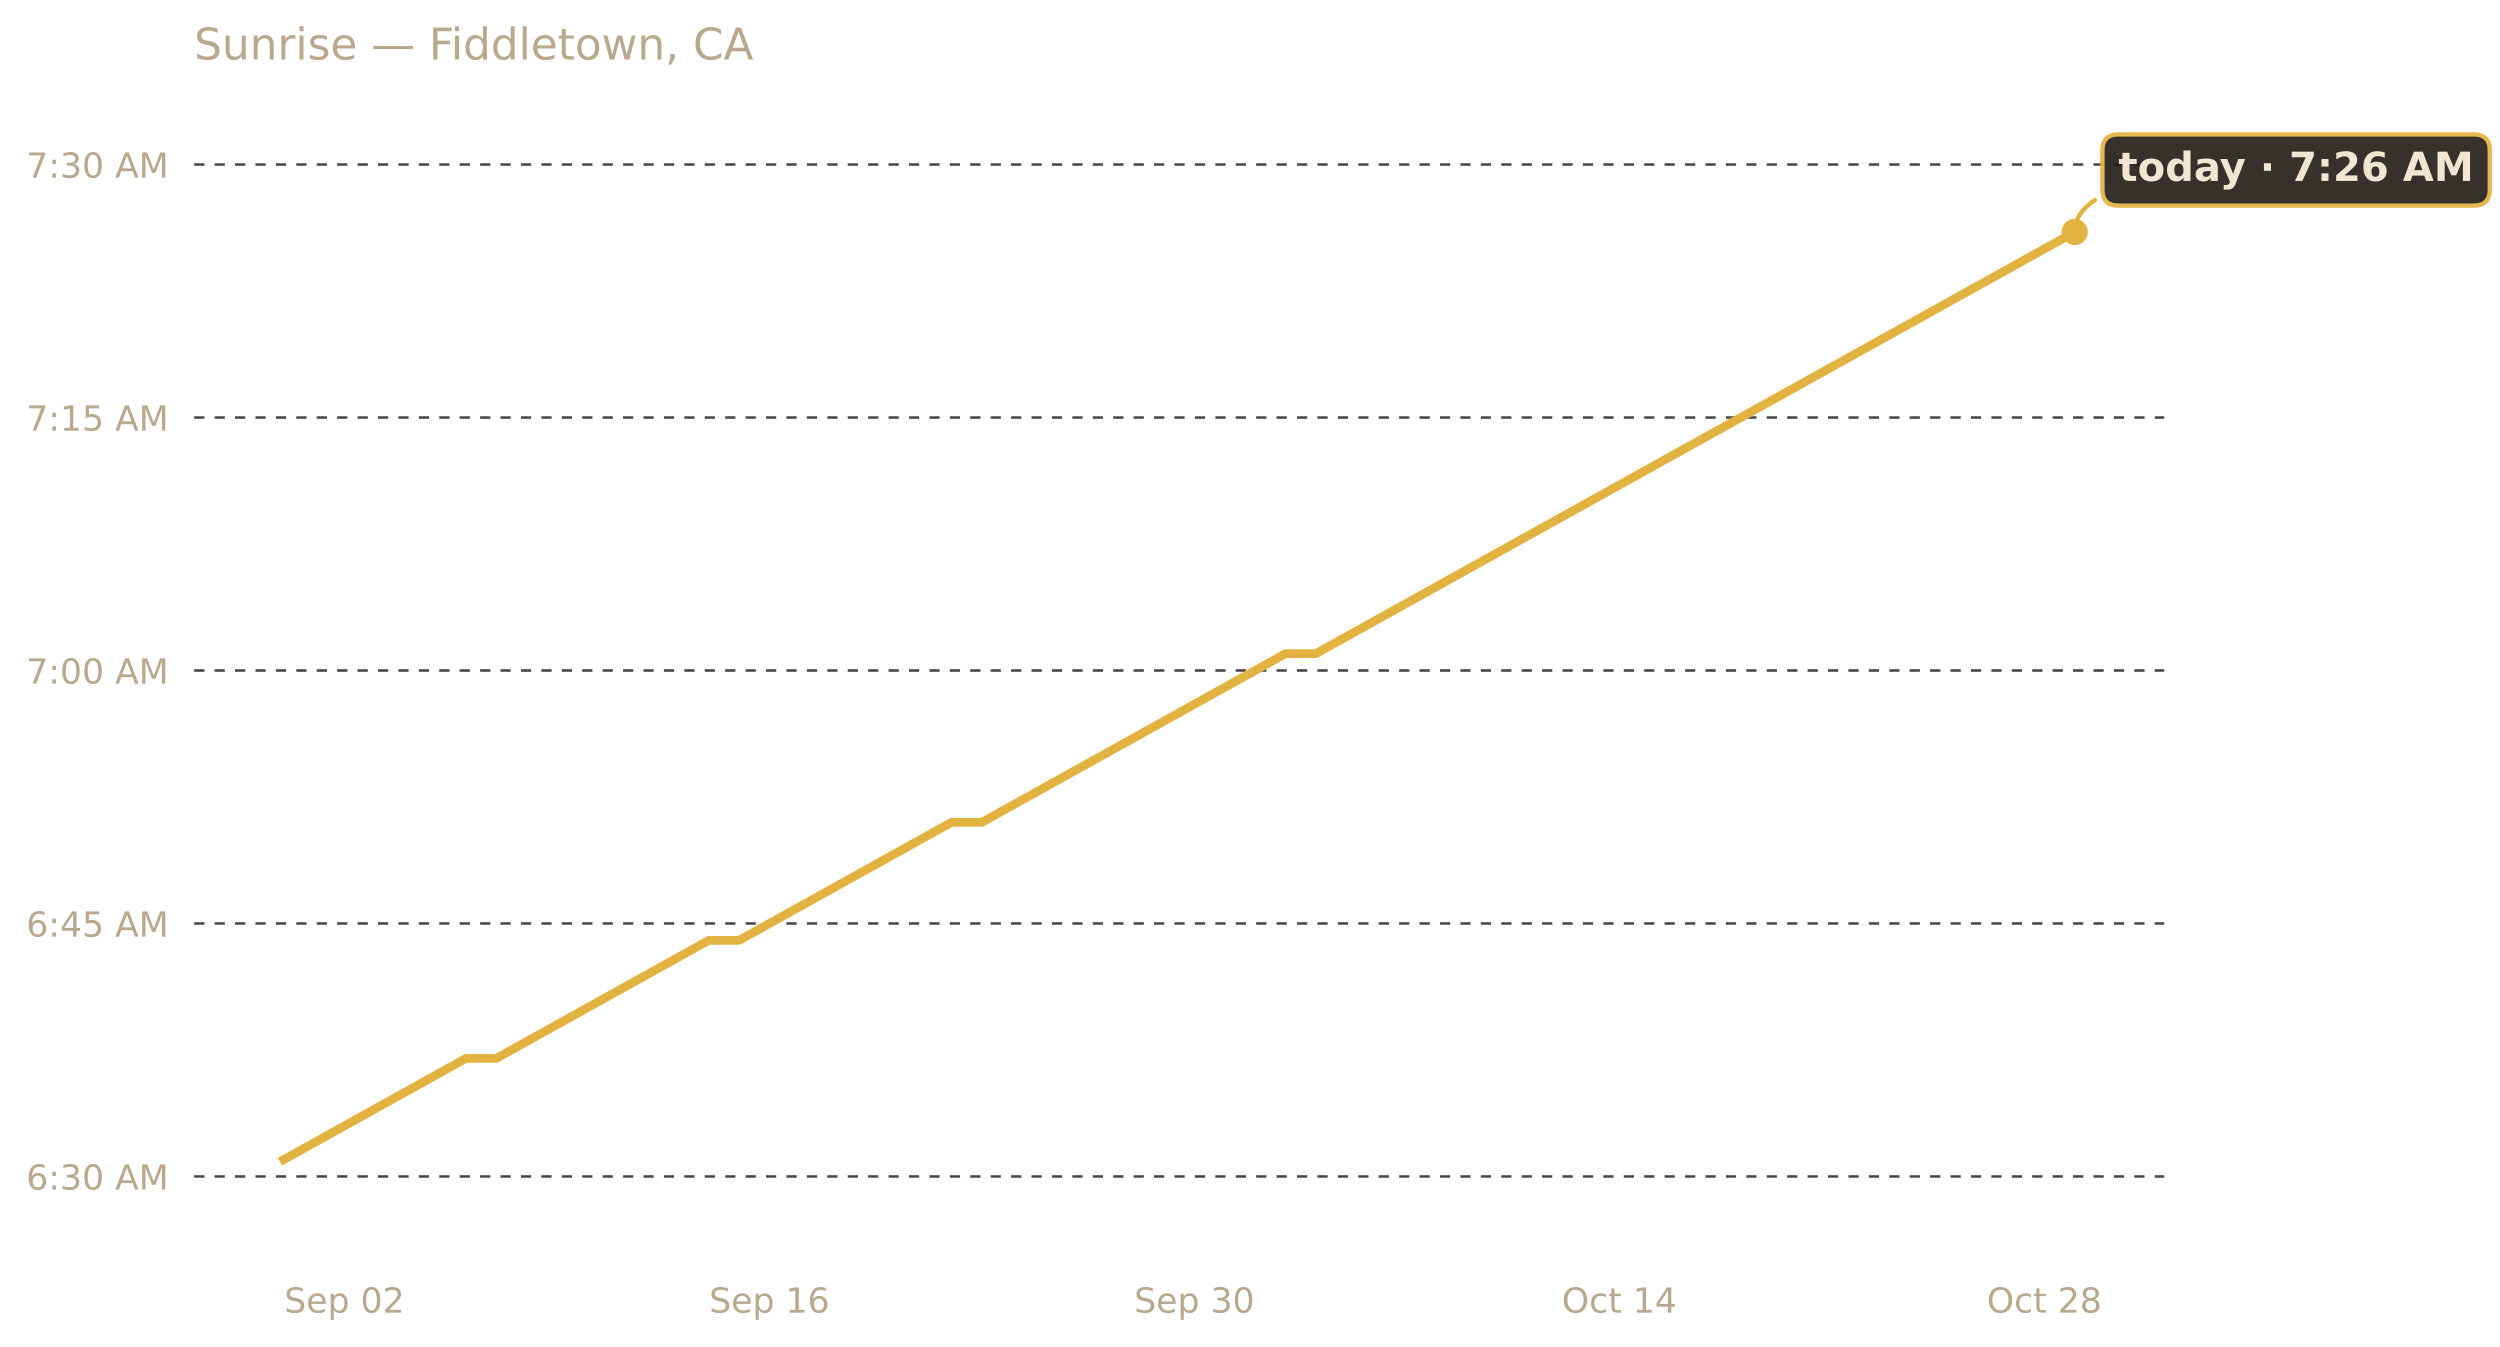
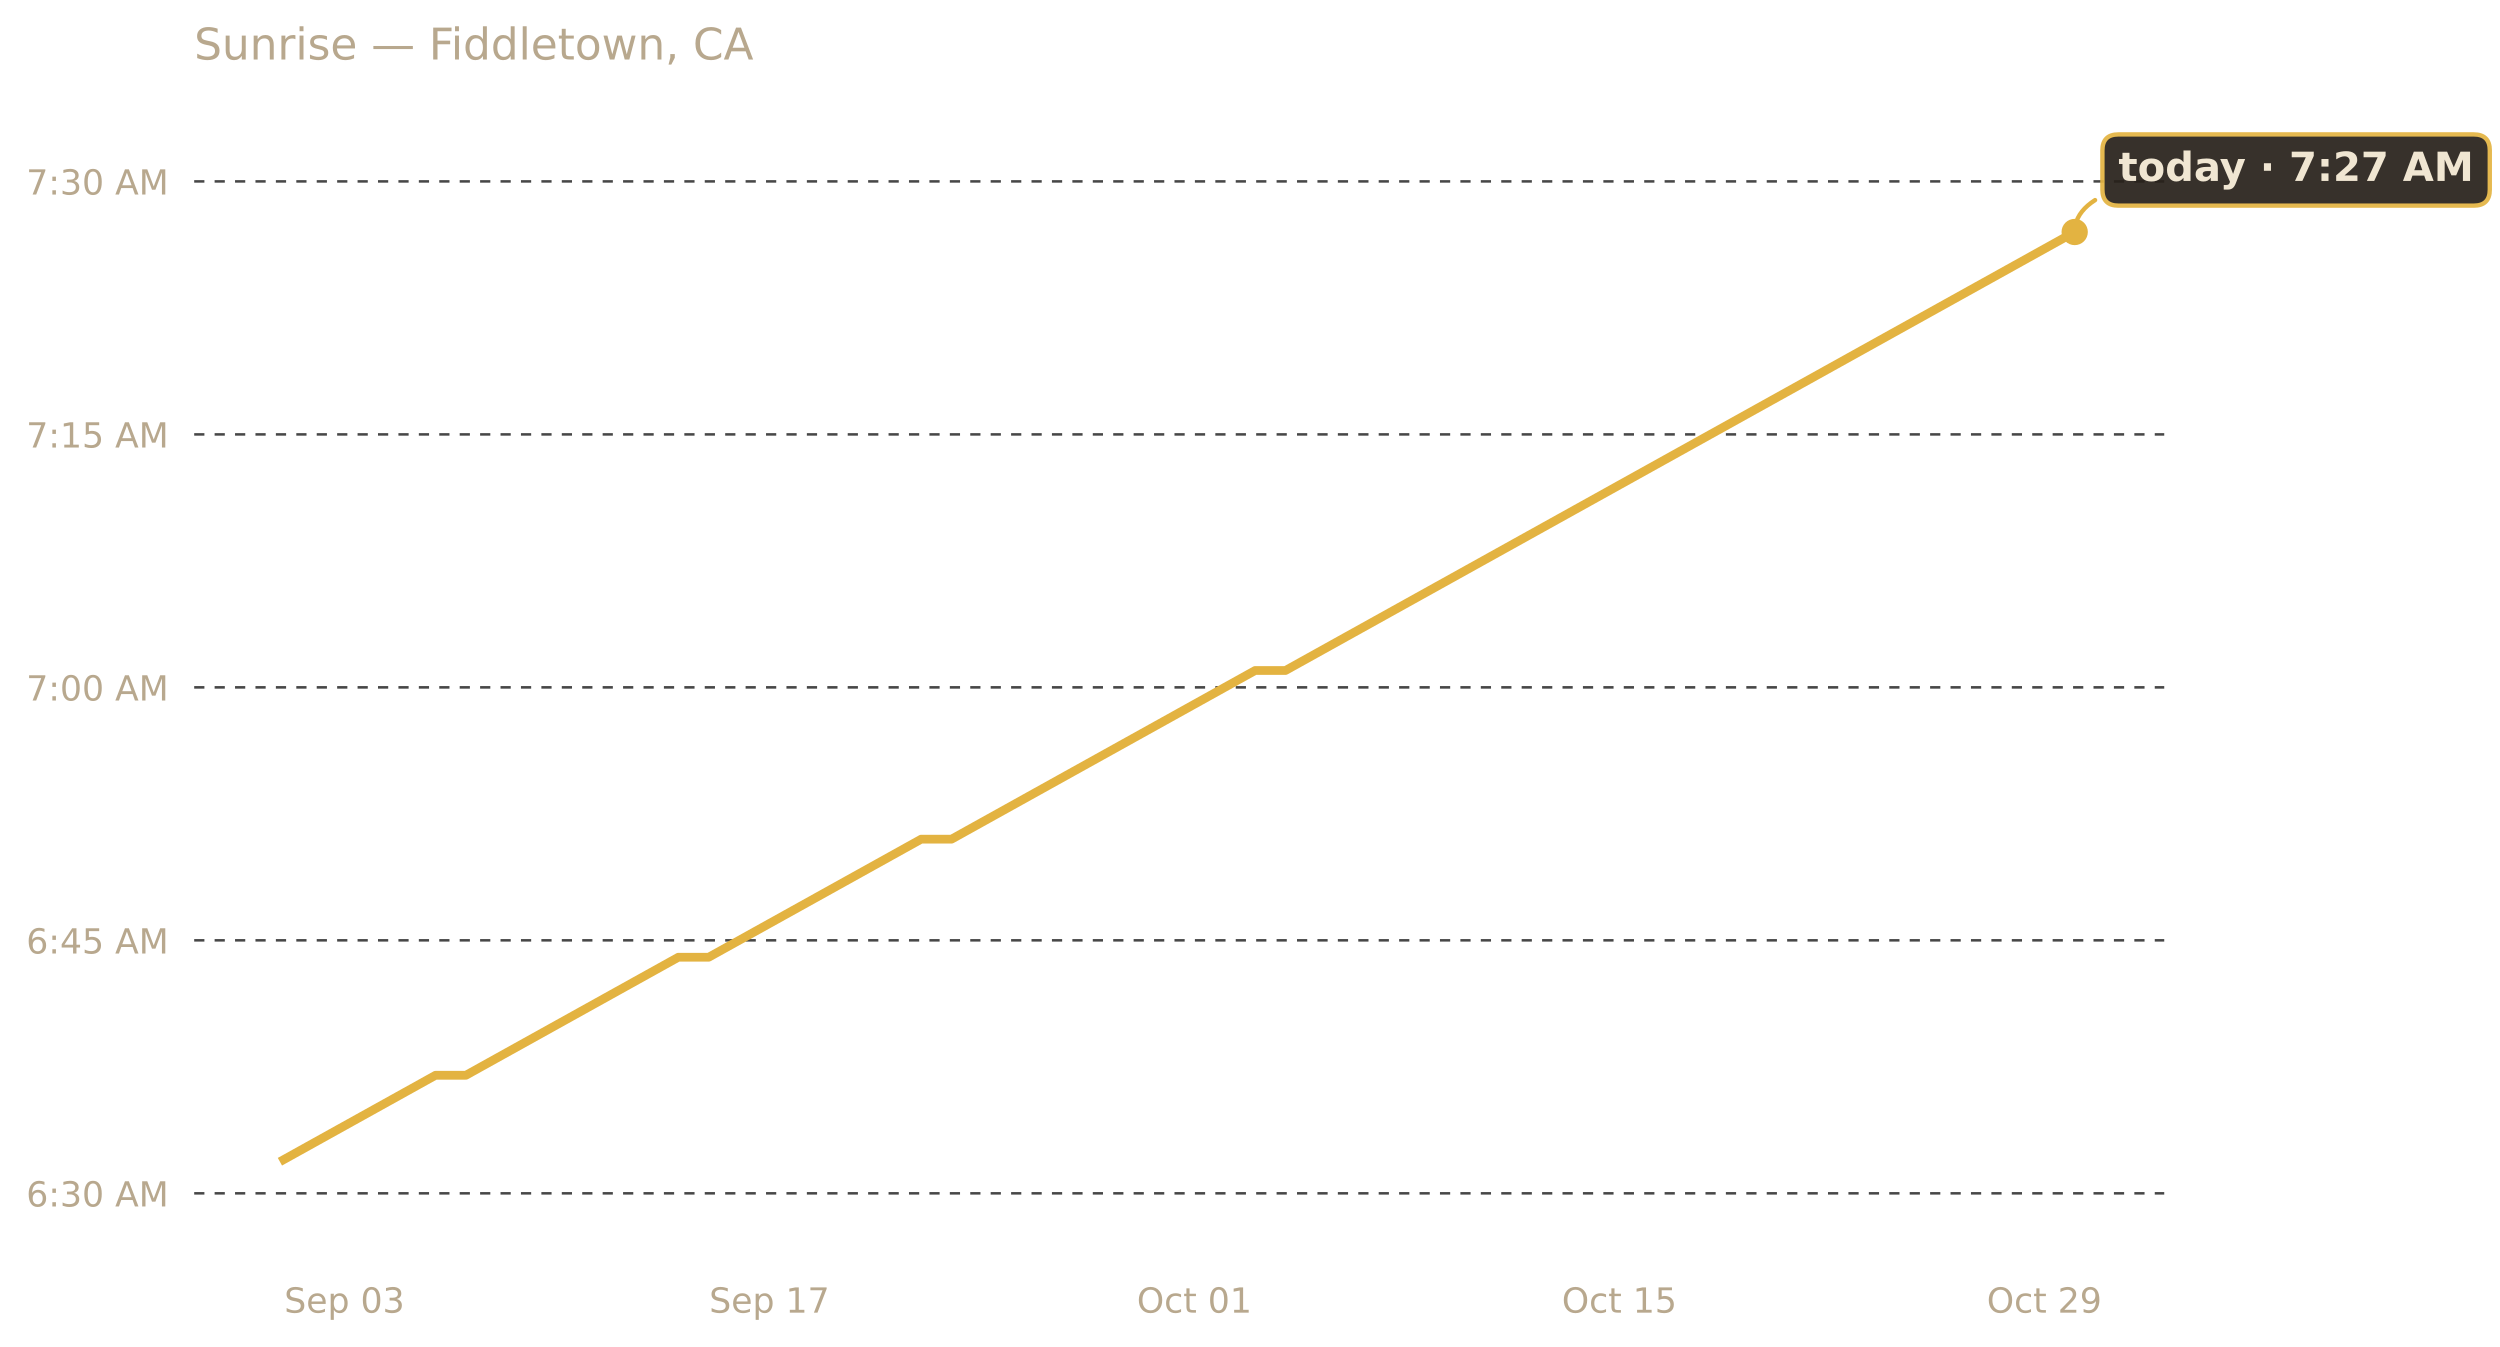
<svg xmlns="http://www.w3.org/2000/svg" xmlns:xlink="http://www.w3.org/1999/xlink" width="685.516pt" height="369.112pt" viewBox="0 0 685.516 369.112" version="1.1">
  <defs>
    <style type="text/css">*{stroke-linejoin: round; stroke-linecap: butt}</style>
  </defs>
  <g id="figure_1">
    <g id="patch_1">
      <path d="M 0 369.112  L 685.516 369.112  L 685.516 0  L 0 0  L 0 369.112  z " style="fill: none; opacity: 0" />
    </g>
    <g id="axes_1">
      <g id="patch_2">
        <path d="M 53.248 345.718  L 593.447 345.718  L 593.447 30.318  L 53.248 30.318  L 53.248 345.718  z " style="fill: none" />
      </g>
      <g id="matplotlib.axis_1">
        <g id="xtick_1">
          <g id="text_1">
            <g style="fill: #b8a88e" transform="translate(77.94186 359.9366) scale(0.095 -0.095)">
              <defs>
                <path id="DejaVuSans-53" d="M 3425 4513  L 3425 3897  Q 3066 4069 2747 4153  Q 2428 4238 2131 4238  Q 1616 4238 1336 4038  Q 1056 3838 1056 3469  Q 1056 3159 1242 3001  Q 1428 2844 1947 2747  L 2328 2669  Q 3034 2534 3370 2195  Q 3706 1856 3706 1288  Q 3706 609 3251 259  Q 2797 -91 1919 -91  Q 1588 -91 1214 -16  Q 841 59 441 206  L 441 856  Q 825 641 1194 531  Q 1563 422 1919 422  Q 2459 422 2753 634  Q 3047 847 3047 1241  Q 3047 1584 2836 1778  Q 2625 1972 2144 2069  L 1759 2144  Q 1053 2284 737 2584  Q 422 2884 422 3419  Q 422 4038 858 4394  Q 1294 4750 2059 4750  Q 2388 4750 2728 4690  Q 3069 4631 3425 4513  z " transform="scale(0.015625)" />
                <path id="DejaVuSans-65" d="M 3597 1894  L 3597 1613  L 953 1613  Q 991 1019 1311 708  Q 1631 397 2203 397  Q 2534 397 2845 478  Q 3156 559 3463 722  L 3463 178  Q 3153 47 2828 -22  Q 2503 -91 2169 -91  Q 1331 -91 842 396  Q 353 884 353 1716  Q 353 2575 817 3079  Q 1281 3584 2069 3584  Q 2775 3584 3186 3129  Q 3597 2675 3597 1894  z M 3022 2063  Q 3016 2534 2758 2815  Q 2500 3097 2075 3097  Q 1594 3097 1305 2825  Q 1016 2553 972 2059  L 3022 2063  z " transform="scale(0.015625)" />
                <path id="DejaVuSans-70" d="M 1159 525  L 1159 -1331  L 581 -1331  L 581 3500  L 1159 3500  L 1159 2969  Q 1341 3281 1617 3432  Q 1894 3584 2278 3584  Q 2916 3584 3314 3078  Q 3713 2572 3713 1747  Q 3713 922 3314 415  Q 2916 -91 2278 -91  Q 1894 -91 1617 61  Q 1341 213 1159 525  z M 3116 1747  Q 3116 2381 2855 2742  Q 2594 3103 2138 3103  Q 1681 3103 1420 2742  Q 1159 2381 1159 1747  Q 1159 1113 1420 752  Q 1681 391 2138 391  Q 2594 391 2855 752  Q 3116 1113 3116 1747  z " transform="scale(0.015625)" />
                <path id="DejaVuSans-20" transform="scale(0.015625)" />
                <path id="DejaVuSans-30" d="M 2034 4250  Q 1547 4250 1301 3770  Q 1056 3291 1056 2328  Q 1056 1369 1301 889  Q 1547 409 2034 409  Q 2525 409 2770 889  Q 3016 1369 3016 2328  Q 3016 3291 2770 3770  Q 2525 4250 2034 4250  z M 2034 4750  Q 2819 4750 3233 4129  Q 3647 3509 3647 2328  Q 3647 1150 3233 529  Q 2819 -91 2034 -91  Q 1250 -91 836 529  Q 422 1150 422 2328  Q 422 3509 836 4129  Q 1250 4750 2034 4750  z " transform="scale(0.015625)" />
-                 <path id="DejaVuSans-32" d="M 1228 531  L 3431 531  L 3431 0  L 469 0  L 469 531  Q 828 903 1448 1529  Q 2069 2156 2228 2338  Q 2531 2678 2651 2914  Q 2772 3150 2772 3378  Q 2772 3750 2511 3984  Q 2250 4219 1831 4219  Q 1534 4219 1204 4116  Q 875 4013 500 3803  L 500 4441  Q 881 4594 1212 4672  Q 1544 4750 1819 4750  Q 2544 4750 2975 4387  Q 3406 4025 3406 3419  Q 3406 3131 3298 2873  Q 3191 2616 2906 2266  Q 2828 2175 2409 1742  Q 1991 1309 1228 531  z " transform="scale(0.015625)" />
+                 <path id="DejaVuSans-33" d="M 2597 2516  Q 3050 2419 3304 2112  Q 3559 1806 3559 1356  Q 3559 666 3084 287  Q 2609 -91 1734 -91  Q 1441 -91 1130 -33  Q 819 25 488 141  L 488 750  Q 750 597 1062 519  Q 1375 441 1716 441  Q 2309 441 2620 675  Q 2931 909 2931 1356  Q 2931 1769 2642 2001  Q 2353 2234 1838 2234  L 1294 2234  L 1294 2753  L 1863 2753  Q 2328 2753 2575 2939  Q 2822 3125 2822 3475  Q 2822 3834 2567 4026  Q 2313 4219 1838 4219  Q 1578 4219 1281 4162  Q 984 4106 628 3988  L 628 4550  Q 988 4650 1302 4700  Q 1616 4750 1894 4750  Q 2613 4750 3031 4423  Q 3450 4097 3450 3541  Q 3450 3153 3228 2886  Q 3006 2619 2597 2516  z " transform="scale(0.015625)" />
              </defs>
              <use xlink:href="#DejaVuSans-53" />
              <use xlink:href="#DejaVuSans-65" x="63.477" />
              <use xlink:href="#DejaVuSans-70" x="125" />
              <use xlink:href="#DejaVuSans-20" x="188.477" />
              <use xlink:href="#DejaVuSans-30" x="220.264" />
-               <use xlink:href="#DejaVuSans-32" x="283.887" />
+               <use xlink:href="#DejaVuSans-33" x="283.887" />
            </g>
          </g>
        </g>
        <g id="xtick_2">
          <g id="text_2">
            <g style="fill: #b8a88e" transform="translate(194.4717 359.9366) scale(0.095 -0.095)">
              <defs>
                <path id="DejaVuSans-31" d="M 794 531  L 1825 531  L 1825 4091  L 703 3866  L 703 4441  L 1819 4666  L 2450 4666  L 2450 531  L 3481 531  L 3481 0  L 794 0  L 794 531  z " transform="scale(0.015625)" />
-                 <path id="DejaVuSans-36" d="M 2113 2584  Q 1688 2584 1439 2293  Q 1191 2003 1191 1497  Q 1191 994 1439 701  Q 1688 409 2113 409  Q 2538 409 2786 701  Q 3034 994 3034 1497  Q 3034 2003 2786 2293  Q 2538 2584 2113 2584  z M 3366 4563  L 3366 3988  Q 3128 4100 2886 4159  Q 2644 4219 2406 4219  Q 1781 4219 1451 3797  Q 1122 3375 1075 2522  Q 1259 2794 1537 2939  Q 1816 3084 2150 3084  Q 2853 3084 3261 2657  Q 3669 2231 3669 1497  Q 3669 778 3244 343  Q 2819 -91 2113 -91  Q 1303 -91 875 529  Q 447 1150 447 2328  Q 447 3434 972 4092  Q 1497 4750 2381 4750  Q 2619 4750 2861 4703  Q 3103 4656 3366 4563  z " transform="scale(0.015625)" />
+                 <path id="DejaVuSans-37" d="M 525 4666  L 3525 4666  L 3525 4397  L 1831 0  L 1172 0  L 2766 4134  L 525 4134  L 525 4666  z " transform="scale(0.015625)" />
              </defs>
              <use xlink:href="#DejaVuSans-53" />
              <use xlink:href="#DejaVuSans-65" x="63.477" />
              <use xlink:href="#DejaVuSans-70" x="125" />
              <use xlink:href="#DejaVuSans-20" x="188.477" />
              <use xlink:href="#DejaVuSans-31" x="220.264" />
-               <use xlink:href="#DejaVuSans-36" x="283.887" />
+               <use xlink:href="#DejaVuSans-37" x="283.887" />
            </g>
          </g>
        </g>
        <g id="xtick_3">
          <g id="text_3">
-             <g style="fill: #b8a88e" transform="translate(311.0016 359.9366) scale(0.095 -0.095)">
-               <defs>
-                 <path id="DejaVuSans-33" d="M 2597 2516  Q 3050 2419 3304 2112  Q 3559 1806 3559 1356  Q 3559 666 3084 287  Q 2609 -91 1734 -91  Q 1441 -91 1130 -33  Q 819 25 488 141  L 488 750  Q 750 597 1062 519  Q 1375 441 1716 441  Q 2309 441 2620 675  Q 2931 909 2931 1356  Q 2931 1769 2642 2001  Q 2353 2234 1838 2234  L 1294 2234  L 1294 2753  L 1863 2753  Q 2328 2753 2575 2939  Q 2822 3125 2822 3475  Q 2822 3834 2567 4026  Q 2313 4219 1838 4219  Q 1578 4219 1281 4162  Q 984 4106 628 3988  L 628 4550  Q 988 4650 1302 4700  Q 1616 4750 1894 4750  Q 2613 4750 3031 4423  Q 3450 4097 3450 3541  Q 3450 3153 3228 2886  Q 3006 2619 2597 2516  z " transform="scale(0.015625)" />
-               </defs>
-               <use xlink:href="#DejaVuSans-53" />
-               <use xlink:href="#DejaVuSans-65" x="63.477" />
-               <use xlink:href="#DejaVuSans-70" x="125" />
-               <use xlink:href="#DejaVuSans-20" x="188.477" />
-               <use xlink:href="#DejaVuSans-33" x="220.264" />
-               <use xlink:href="#DejaVuSans-30" x="283.887" />
+             <g style="fill: #b8a88e" transform="translate(311.7423 359.9366) scale(0.095 -0.095)">
+               <defs>
+                 <path id="DejaVuSans-4f" d="M 2522 4238  Q 1834 4238 1429 3725  Q 1025 3213 1025 2328  Q 1025 1447 1429 934  Q 1834 422 2522 422  Q 3209 422 3611 934  Q 4013 1447 4013 2328  Q 4013 3213 3611 3725  Q 3209 4238 2522 4238  z M 2522 4750  Q 3503 4750 4090 4092  Q 4678 3434 4678 2328  Q 4678 1225 4090 567  Q 3503 -91 2522 -91  Q 1538 -91 948 565  Q 359 1222 359 2328  Q 359 3434 948 4092  Q 1538 4750 2522 4750  z " transform="scale(0.015625)" />
+                 <path id="DejaVuSans-63" d="M 3122 3366  L 3122 2828  Q 2878 2963 2633 3030  Q 2388 3097 2138 3097  Q 1578 3097 1268 2742  Q 959 2388 959 1747  Q 959 1106 1268 751  Q 1578 397 2138 397  Q 2388 397 2633 464  Q 2878 531 3122 666  L 3122 134  Q 2881 22 2623 -34  Q 2366 -91 2075 -91  Q 1284 -91 818 406  Q 353 903 353 1747  Q 353 2603 823 3093  Q 1294 3584 2113 3584  Q 2378 3584 2631 3529  Q 2884 3475 3122 3366  z " transform="scale(0.015625)" />
+                 <path id="DejaVuSans-74" d="M 1172 4494  L 1172 3500  L 2356 3500  L 2356 3053  L 1172 3053  L 1172 1153  Q 1172 725 1289 603  Q 1406 481 1766 481  L 2356 481  L 2356 0  L 1766 0  Q 1100 0 847 248  Q 594 497 594 1153  L 594 3053  L 172 3053  L 172 3500  L 594 3500  L 594 4494  L 1172 4494  z " transform="scale(0.015625)" />
+               </defs>
+               <use xlink:href="#DejaVuSans-4f" />
+               <use xlink:href="#DejaVuSans-63" x="78.711" />
+               <use xlink:href="#DejaVuSans-74" x="133.691" />
+               <use xlink:href="#DejaVuSans-20" x="172.9" />
+               <use xlink:href="#DejaVuSans-30" x="204.688" />
+               <use xlink:href="#DejaVuSans-31" x="268.311" />
            </g>
          </g>
        </g>
        <g id="xtick_4">
          <g id="text_4">
            <g style="fill: #b8a88e" transform="translate(428.2721 359.9366) scale(0.095 -0.095)">
              <defs>
-                 <path id="DejaVuSans-4f" d="M 2522 4238  Q 1834 4238 1429 3725  Q 1025 3213 1025 2328  Q 1025 1447 1429 934  Q 1834 422 2522 422  Q 3209 422 3611 934  Q 4013 1447 4013 2328  Q 4013 3213 3611 3725  Q 3209 4238 2522 4238  z M 2522 4750  Q 3503 4750 4090 4092  Q 4678 3434 4678 2328  Q 4678 1225 4090 567  Q 3503 -91 2522 -91  Q 1538 -91 948 565  Q 359 1222 359 2328  Q 359 3434 948 4092  Q 1538 4750 2522 4750  z " transform="scale(0.015625)" />
-                 <path id="DejaVuSans-63" d="M 3122 3366  L 3122 2828  Q 2878 2963 2633 3030  Q 2388 3097 2138 3097  Q 1578 3097 1268 2742  Q 959 2388 959 1747  Q 959 1106 1268 751  Q 1578 397 2138 397  Q 2388 397 2633 464  Q 2878 531 3122 666  L 3122 134  Q 2881 22 2623 -34  Q 2366 -91 2075 -91  Q 1284 -91 818 406  Q 353 903 353 1747  Q 353 2603 823 3093  Q 1294 3584 2113 3584  Q 2378 3584 2631 3529  Q 2884 3475 3122 3366  z " transform="scale(0.015625)" />
-                 <path id="DejaVuSans-74" d="M 1172 4494  L 1172 3500  L 2356 3500  L 2356 3053  L 1172 3053  L 1172 1153  Q 1172 725 1289 603  Q 1406 481 1766 481  L 2356 481  L 2356 0  L 1766 0  Q 1100 0 847 248  Q 594 497 594 1153  L 594 3053  L 172 3053  L 172 3500  L 594 3500  L 594 4494  L 1172 4494  z " transform="scale(0.015625)" />
-                 <path id="DejaVuSans-34" d="M 2419 4116  L 825 1625  L 2419 1625  L 2419 4116  z M 2253 4666  L 3047 4666  L 3047 1625  L 3713 1625  L 3713 1100  L 3047 1100  L 3047 0  L 2419 0  L 2419 1100  L 313 1100  L 313 1709  L 2253 4666  z " transform="scale(0.015625)" />
+                 <path id="DejaVuSans-35" d="M 691 4666  L 3169 4666  L 3169 4134  L 1269 4134  L 1269 2991  Q 1406 3038 1543 3061  Q 1681 3084 1819 3084  Q 2600 3084 3056 2656  Q 3513 2228 3513 1497  Q 3513 744 3044 326  Q 2575 -91 1722 -91  Q 1428 -91 1123 -41  Q 819 9 494 109  L 494 744  Q 775 591 1075 516  Q 1375 441 1709 441  Q 2250 441 2565 725  Q 2881 1009 2881 1497  Q 2881 1984 2565 2268  Q 2250 2553 1709 2553  Q 1456 2553 1204 2497  Q 953 2441 691 2322  L 691 4666  z " transform="scale(0.015625)" />
              </defs>
              <use xlink:href="#DejaVuSans-4f" />
              <use xlink:href="#DejaVuSans-63" x="78.711" />
              <use xlink:href="#DejaVuSans-74" x="133.691" />
              <use xlink:href="#DejaVuSans-20" x="172.9" />
              <use xlink:href="#DejaVuSans-31" x="204.688" />
-               <use xlink:href="#DejaVuSans-34" x="268.311" />
+               <use xlink:href="#DejaVuSans-35" x="268.311" />
            </g>
          </g>
        </g>
        <g id="xtick_5">
          <g id="text_5">
            <g style="fill: #b8a88e" transform="translate(544.802 359.9366) scale(0.095 -0.095)">
              <defs>
-                 <path id="DejaVuSans-38" d="M 2034 2216  Q 1584 2216 1326 1975  Q 1069 1734 1069 1313  Q 1069 891 1326 650  Q 1584 409 2034 409  Q 2484 409 2743 651  Q 3003 894 3003 1313  Q 3003 1734 2745 1975  Q 2488 2216 2034 2216  z M 1403 2484  Q 997 2584 770 2862  Q 544 3141 544 3541  Q 544 4100 942 4425  Q 1341 4750 2034 4750  Q 2731 4750 3128 4425  Q 3525 4100 3525 3541  Q 3525 3141 3298 2862  Q 3072 2584 2669 2484  Q 3125 2378 3379 2068  Q 3634 1759 3634 1313  Q 3634 634 3220 271  Q 2806 -91 2034 -91  Q 1263 -91 848 271  Q 434 634 434 1313  Q 434 1759 690 2068  Q 947 2378 1403 2484  z M 1172 3481  Q 1172 3119 1398 2916  Q 1625 2713 2034 2713  Q 2441 2713 2670 2916  Q 2900 3119 2900 3481  Q 2900 3844 2670 4047  Q 2441 4250 2034 4250  Q 1625 4250 1398 4047  Q 1172 3844 1172 3481  z " transform="scale(0.015625)" />
+                 <path id="DejaVuSans-32" d="M 1228 531  L 3431 531  L 3431 0  L 469 0  L 469 531  Q 828 903 1448 1529  Q 2069 2156 2228 2338  Q 2531 2678 2651 2914  Q 2772 3150 2772 3378  Q 2772 3750 2511 3984  Q 2250 4219 1831 4219  Q 1534 4219 1204 4116  Q 875 4013 500 3803  L 500 4441  Q 881 4594 1212 4672  Q 1544 4750 1819 4750  Q 2544 4750 2975 4387  Q 3406 4025 3406 3419  Q 3406 3131 3298 2873  Q 3191 2616 2906 2266  Q 2828 2175 2409 1742  Q 1991 1309 1228 531  z " transform="scale(0.015625)" />
+                 <path id="DejaVuSans-39" d="M 703 97  L 703 672  Q 941 559 1184 500  Q 1428 441 1663 441  Q 2288 441 2617 861  Q 2947 1281 2994 2138  Q 2813 1869 2534 1725  Q 2256 1581 1919 1581  Q 1219 1581 811 2004  Q 403 2428 403 3163  Q 403 3881 828 4315  Q 1253 4750 1959 4750  Q 2769 4750 3195 4129  Q 3622 3509 3622 2328  Q 3622 1225 3098 567  Q 2575 -91 1691 -91  Q 1453 -91 1209 -44  Q 966 3 703 97  z M 1959 2075  Q 2384 2075 2632 2365  Q 2881 2656 2881 3163  Q 2881 3666 2632 3958  Q 2384 4250 1959 4250  Q 1534 4250 1286 3958  Q 1038 3666 1038 3163  Q 1038 2656 1286 2365  Q 1534 2075 1959 2075  z " transform="scale(0.015625)" />
              </defs>
              <use xlink:href="#DejaVuSans-4f" />
              <use xlink:href="#DejaVuSans-63" x="78.711" />
              <use xlink:href="#DejaVuSans-74" x="133.691" />
              <use xlink:href="#DejaVuSans-20" x="172.9" />
              <use xlink:href="#DejaVuSans-32" x="204.688" />
-               <use xlink:href="#DejaVuSans-38" x="268.311" />
+               <use xlink:href="#DejaVuSans-39" x="268.311" />
            </g>
          </g>
        </g>
      </g>
      <g id="matplotlib.axis_2">
        <g id="ytick_1">
          <g id="line2d_1">
-             <path d="M 53.248 322.595  L 593.447 322.595  " clip-path="url(#p087487e35a)" style="fill: none; stroke-dasharray: 2.8,2.8; stroke-dashoffset: 0; stroke: #474747; stroke-width: 0.7" />
+             <path d="M 53.248 327.22  L 593.447 327.22  " clip-path="url(#p8022ec5e9a)" style="fill: none; stroke-dasharray: 2.8,2.8; stroke-dashoffset: 0; stroke: #474747; stroke-width: 0.7" />
          </g>
          <g id="text_6">
-             <g style="fill: #b8a88e" transform="translate(7.2 326.2042) scale(0.095 -0.095)">
-               <defs>
+             <g style="fill: #b8a88e" transform="translate(7.2 330.8288) scale(0.095 -0.095)">
+               <defs>
+                 <path id="DejaVuSans-36" d="M 2113 2584  Q 1688 2584 1439 2293  Q 1191 2003 1191 1497  Q 1191 994 1439 701  Q 1688 409 2113 409  Q 2538 409 2786 701  Q 3034 994 3034 1497  Q 3034 2003 2786 2293  Q 2538 2584 2113 2584  z M 3366 4563  L 3366 3988  Q 3128 4100 2886 4159  Q 2644 4219 2406 4219  Q 1781 4219 1451 3797  Q 1122 3375 1075 2522  Q 1259 2794 1537 2939  Q 1816 3084 2150 3084  Q 2853 3084 3261 2657  Q 3669 2231 3669 1497  Q 3669 778 3244 343  Q 2819 -91 2113 -91  Q 1303 -91 875 529  Q 447 1150 447 2328  Q 447 3434 972 4092  Q 1497 4750 2381 4750  Q 2619 4750 2861 4703  Q 3103 4656 3366 4563  z " transform="scale(0.015625)" />
                <path id="DejaVuSans-3a" d="M 750 794  L 1409 794  L 1409 0  L 750 0  L 750 794  z M 750 3309  L 1409 3309  L 1409 2516  L 750 2516  L 750 3309  z " transform="scale(0.015625)" />
                <path id="DejaVuSans-41" d="M 2188 4044  L 1331 1722  L 3047 1722  L 2188 4044  z M 1831 4666  L 2547 4666  L 4325 0  L 3669 0  L 3244 1197  L 1141 1197  L 716 0  L 50 0  L 1831 4666  z " transform="scale(0.015625)" />
                <path id="DejaVuSans-4d" d="M 628 4666  L 1569 4666  L 2759 1491  L 3956 4666  L 4897 4666  L 4897 0  L 4281 0  L 4281 4097  L 3078 897  L 2444 897  L 1241 4097  L 1241 0  L 628 0  L 628 4666  z " transform="scale(0.015625)" />
              </defs>
              <use xlink:href="#DejaVuSans-36" />
              <use xlink:href="#DejaVuSans-3a" x="63.623" />
              <use xlink:href="#DejaVuSans-33" x="97.314" />
              <use xlink:href="#DejaVuSans-30" x="160.938" />
              <use xlink:href="#DejaVuSans-20" x="224.561" />
              <use xlink:href="#DejaVuSans-41" x="256.348" />
              <use xlink:href="#DejaVuSans-4d" x="324.756" />
            </g>
          </g>
        </g>
        <g id="ytick_2">
          <g id="line2d_2">
-             <path d="M 53.248 253.225  L 593.447 253.225  " clip-path="url(#p087487e35a)" style="fill: none; stroke-dasharray: 2.8,2.8; stroke-dashoffset: 0; stroke: #474747; stroke-width: 0.7" />
+             <path d="M 53.248 257.85  L 593.447 257.85  " clip-path="url(#p8022ec5e9a)" style="fill: none; stroke-dasharray: 2.8,2.8; stroke-dashoffset: 0; stroke: #474747; stroke-width: 0.7" />
          </g>
          <g id="text_7">
-             <g style="fill: #b8a88e" transform="translate(7.2 256.8347) scale(0.095 -0.095)">
-               <defs>
-                 <path id="DejaVuSans-35" d="M 691 4666  L 3169 4666  L 3169 4134  L 1269 4134  L 1269 2991  Q 1406 3038 1543 3061  Q 1681 3084 1819 3084  Q 2600 3084 3056 2656  Q 3513 2228 3513 1497  Q 3513 744 3044 326  Q 2575 -91 1722 -91  Q 1428 -91 1123 -41  Q 819 9 494 109  L 494 744  Q 775 591 1075 516  Q 1375 441 1709 441  Q 2250 441 2565 725  Q 2881 1009 2881 1497  Q 2881 1984 2565 2268  Q 2250 2553 1709 2553  Q 1456 2553 1204 2497  Q 953 2441 691 2322  L 691 4666  z " transform="scale(0.015625)" />
+             <g style="fill: #b8a88e" transform="translate(7.2 261.4593) scale(0.095 -0.095)">
+               <defs>
+                 <path id="DejaVuSans-34" d="M 2419 4116  L 825 1625  L 2419 1625  L 2419 4116  z M 2253 4666  L 3047 4666  L 3047 1625  L 3713 1625  L 3713 1100  L 3047 1100  L 3047 0  L 2419 0  L 2419 1100  L 313 1100  L 313 1709  L 2253 4666  z " transform="scale(0.015625)" />
              </defs>
              <use xlink:href="#DejaVuSans-36" />
              <use xlink:href="#DejaVuSans-3a" x="63.623" />
              <use xlink:href="#DejaVuSans-34" x="97.314" />
              <use xlink:href="#DejaVuSans-35" x="160.938" />
              <use xlink:href="#DejaVuSans-20" x="224.561" />
              <use xlink:href="#DejaVuSans-41" x="256.348" />
              <use xlink:href="#DejaVuSans-4d" x="324.756" />
            </g>
          </g>
        </g>
        <g id="ytick_3">
          <g id="line2d_3">
-             <path d="M 53.248 183.856  L 593.447 183.856  " clip-path="url(#p087487e35a)" style="fill: none; stroke-dasharray: 2.8,2.8; stroke-dashoffset: 0; stroke: #474747; stroke-width: 0.7" />
+             <path d="M 53.248 188.481  L 593.447 188.481  " clip-path="url(#p8022ec5e9a)" style="fill: none; stroke-dasharray: 2.8,2.8; stroke-dashoffset: 0; stroke: #474747; stroke-width: 0.7" />
          </g>
          <g id="text_8">
-             <g style="fill: #b8a88e" transform="translate(7.2 187.4652) scale(0.095 -0.095)">
-               <defs>
-                 <path id="DejaVuSans-37" d="M 525 4666  L 3525 4666  L 3525 4397  L 1831 0  L 1172 0  L 2766 4134  L 525 4134  L 525 4666  z " transform="scale(0.015625)" />
-               </defs>
+             <g style="fill: #b8a88e" transform="translate(7.2 192.0898) scale(0.095 -0.095)">
              <use xlink:href="#DejaVuSans-37" />
              <use xlink:href="#DejaVuSans-3a" x="63.623" />
              <use xlink:href="#DejaVuSans-30" x="97.314" />
              <use xlink:href="#DejaVuSans-30" x="160.938" />
              <use xlink:href="#DejaVuSans-20" x="224.561" />
              <use xlink:href="#DejaVuSans-41" x="256.348" />
              <use xlink:href="#DejaVuSans-4d" x="324.756" />
            </g>
          </g>
        </g>
        <g id="ytick_4">
          <g id="line2d_4">
-             <path d="M 53.248 114.486  L 593.447 114.486  " clip-path="url(#p087487e35a)" style="fill: none; stroke-dasharray: 2.8,2.8; stroke-dashoffset: 0; stroke: #474747; stroke-width: 0.7" />
+             <path d="M 53.248 119.111  L 593.447 119.111  " clip-path="url(#p8022ec5e9a)" style="fill: none; stroke-dasharray: 2.8,2.8; stroke-dashoffset: 0; stroke: #474747; stroke-width: 0.7" />
          </g>
          <g id="text_9">
-             <g style="fill: #b8a88e" transform="translate(7.2 118.0957) scale(0.095 -0.095)">
+             <g style="fill: #b8a88e" transform="translate(7.2 122.7203) scale(0.095 -0.095)">
              <use xlink:href="#DejaVuSans-37" />
              <use xlink:href="#DejaVuSans-3a" x="63.623" />
              <use xlink:href="#DejaVuSans-31" x="97.314" />
              <use xlink:href="#DejaVuSans-35" x="160.938" />
              <use xlink:href="#DejaVuSans-20" x="224.561" />
              <use xlink:href="#DejaVuSans-41" x="256.348" />
              <use xlink:href="#DejaVuSans-4d" x="324.756" />
            </g>
          </g>
        </g>
        <g id="ytick_5">
          <g id="line2d_5">
-             <path d="M 53.248 45.117  L 593.447 45.117  " clip-path="url(#p087487e35a)" style="fill: none; stroke-dasharray: 2.8,2.8; stroke-dashoffset: 0; stroke: #474747; stroke-width: 0.7" />
+             <path d="M 53.248 49.742  L 593.447 49.742  " clip-path="url(#p8022ec5e9a)" style="fill: none; stroke-dasharray: 2.8,2.8; stroke-dashoffset: 0; stroke: #474747; stroke-width: 0.7" />
          </g>
          <g id="text_10">
-             <g style="fill: #b8a88e" transform="translate(7.2 48.72621) scale(0.095 -0.095)">
+             <g style="fill: #b8a88e" transform="translate(7.2 53.35084) scale(0.095 -0.095)">
              <use xlink:href="#DejaVuSans-37" />
              <use xlink:href="#DejaVuSans-3a" x="63.623" />
              <use xlink:href="#DejaVuSans-33" x="97.314" />
              <use xlink:href="#DejaVuSans-30" x="160.938" />
              <use xlink:href="#DejaVuSans-20" x="224.561" />
              <use xlink:href="#DejaVuSans-41" x="256.348" />
              <use xlink:href="#DejaVuSans-4d" x="324.756" />
            </g>
          </g>
        </g>
      </g>
      <g id="line2d_6">
-         <path d="M 77.802 317.97  L 86.126 313.346  L 94.45 308.721  L 102.773 304.096  L 111.097 299.472  L 119.42 294.847  L 127.744 290.223  L 136.067 290.223  L 144.391 285.598  L 152.715 280.973  L 161.038 276.349  L 169.362 271.724  L 177.685 267.099  L 186.009 262.475  L 194.332 257.85  L 202.656 257.85  L 210.979 253.225  L 219.303 248.601  L 227.627 243.976  L 235.95 239.352  L 244.274 234.727  L 252.597 230.102  L 260.921 225.478  L 269.244 225.478  L 277.568 220.853  L 285.891 216.228  L 294.215 211.604  L 302.539 206.979  L 310.862 202.354  L 319.186 197.73  L 327.509 193.105  L 335.833 188.481  L 344.156 183.856  L 352.48 179.231  L 360.804 179.231  L 369.127 174.607  L 377.451 169.982  L 385.774 165.357  L 394.098 160.733  L 402.421 156.108  L 410.745 151.484  L 419.068 146.859  L 427.392 142.234  L 435.716 137.61  L 444.039 132.985  L 452.363 128.36  L 460.686 123.736  L 469.01 119.111  L 477.333 114.486  L 485.657 109.862  L 493.981 105.237  L 502.304 100.613  L 510.628 95.988  L 518.951 91.363  L 527.275 86.739  L 535.598 82.114  L 543.922 77.489  L 552.245 72.865  L 560.569 68.24  L 568.893 63.615  " clip-path="url(#p087487e35a)" style="fill: none; stroke: #e3b341; stroke-width: 2.4; stroke-linecap: square" />
+         <path d="M 77.802 317.97  L 86.126 313.346  L 94.45 308.721  L 102.773 304.096  L 111.097 299.472  L 119.42 294.847  L 127.744 294.847  L 136.067 290.223  L 144.391 285.598  L 152.715 280.973  L 161.038 276.349  L 169.362 271.724  L 177.685 267.099  L 186.009 262.475  L 194.332 262.475  L 202.656 257.85  L 210.979 253.225  L 219.303 248.601  L 227.627 243.976  L 235.95 239.352  L 244.274 234.727  L 252.597 230.102  L 260.921 230.102  L 269.244 225.478  L 277.568 220.853  L 285.891 216.228  L 294.215 211.604  L 302.539 206.979  L 310.862 202.354  L 319.186 197.73  L 327.509 193.105  L 335.833 188.481  L 344.156 183.856  L 352.48 183.856  L 360.804 179.231  L 369.127 174.607  L 377.451 169.982  L 385.774 165.357  L 394.098 160.733  L 402.421 156.108  L 410.745 151.484  L 419.068 146.859  L 427.392 142.234  L 435.716 137.61  L 444.039 132.985  L 452.363 128.36  L 460.686 123.736  L 469.01 119.111  L 477.333 114.486  L 485.657 109.862  L 493.981 105.237  L 502.304 100.613  L 510.628 95.988  L 518.951 91.363  L 527.275 86.739  L 535.598 82.114  L 543.922 77.489  L 552.245 72.865  L 560.569 68.24  L 568.893 63.615  " clip-path="url(#p8022ec5e9a)" style="fill: none; stroke: #e3b341; stroke-width: 2.4; stroke-linecap: square" />
      </g>
      <g id="patch_3">
        <path d="M 574.481 54.869  Q 570.003 57.746 569.113 61.628  " style="fill: none; stroke: #e3b341; stroke-width: 1.2; stroke-linecap: round" />
      </g>
      <g id="text_11">
        <g id="patch_4">
          <path d="M 580.893 56.389  L 678.316 56.389  Q 682.716 56.389 682.716 51.989  L 682.716 41.257  Q 682.716 36.857 678.316 36.857  L 580.893 36.857  Q 576.493 36.857 576.493 41.257  L 576.493 51.989  Q 576.493 56.389 580.893 56.389  z " style="fill: #262019; opacity: 0.92; stroke: #e3b341; stroke-width: 1.2; stroke-linejoin: miter" />
        </g>
        <g style="fill: #f0e6d2" transform="translate(580.8926 49.61549) scale(0.11 -0.11)">
          <defs>
            <path id="DejaVuSans-Bold-74" d="M 1759 4494  L 1759 3500  L 2913 3500  L 2913 2700  L 1759 2700  L 1759 1216  Q 1759 972 1856 886  Q 1953 800 2241 800  L 2816 800  L 2816 0  L 1856 0  Q 1194 0 917 276  Q 641 553 641 1216  L 641 2700  L 84 2700  L 84 3500  L 641 3500  L 641 4494  L 1759 4494  z " transform="scale(0.015625)" />
            <path id="DejaVuSans-Bold-6f" d="M 2203 2784  Q 1831 2784 1636 2517  Q 1441 2250 1441 1747  Q 1441 1244 1636 976  Q 1831 709 2203 709  Q 2569 709 2762 976  Q 2956 1244 2956 1747  Q 2956 2250 2762 2517  Q 2569 2784 2203 2784  z M 2203 3584  Q 3106 3584 3614 3096  Q 4122 2609 4122 1747  Q 4122 884 3614 396  Q 3106 -91 2203 -91  Q 1297 -91 786 396  Q 275 884 275 1747  Q 275 2609 786 3096  Q 1297 3584 2203 3584  z " transform="scale(0.015625)" />
            <path id="DejaVuSans-Bold-64" d="M 2919 2988  L 2919 4863  L 4044 4863  L 4044 0  L 2919 0  L 2919 506  Q 2688 197 2409 53  Q 2131 -91 1766 -91  Q 1119 -91 703 423  Q 288 938 288 1747  Q 288 2556 703 3070  Q 1119 3584 1766 3584  Q 2128 3584 2408 3439  Q 2688 3294 2919 2988  z M 2181 722  Q 2541 722 2730 984  Q 2919 1247 2919 1747  Q 2919 2247 2730 2509  Q 2541 2772 2181 2772  Q 1825 2772 1636 2509  Q 1447 2247 1447 1747  Q 1447 1247 1636 984  Q 1825 722 2181 722  z " transform="scale(0.015625)" />
            <path id="DejaVuSans-Bold-61" d="M 2106 1575  Q 1756 1575 1579 1456  Q 1403 1338 1403 1106  Q 1403 894 1545 773  Q 1688 653 1941 653  Q 2256 653 2472 879  Q 2688 1106 2688 1447  L 2688 1575  L 2106 1575  z M 3816 1997  L 3816 0  L 2688 0  L 2688 519  Q 2463 200 2181 54  Q 1900 -91 1497 -91  Q 953 -91 614 226  Q 275 544 275 1050  Q 275 1666 698 1953  Q 1122 2241 2028 2241  L 2688 2241  L 2688 2328  Q 2688 2594 2478 2717  Q 2269 2841 1825 2841  Q 1466 2841 1156 2769  Q 847 2697 581 2553  L 581 3406  Q 941 3494 1303 3539  Q 1666 3584 2028 3584  Q 2975 3584 3395 3211  Q 3816 2838 3816 1997  z " transform="scale(0.015625)" />
            <path id="DejaVuSans-Bold-79" d="M 78 3500  L 1197 3500  L 2138 1125  L 2938 3500  L 4056 3500  L 2584 -331  Q 2363 -916 2067 -1148  Q 1772 -1381 1288 -1381  L 641 -1381  L 641 -647  L 991 -647  Q 1275 -647 1404 -556  Q 1534 -466 1606 -231  L 1638 -134  L 78 3500  z " transform="scale(0.015625)" />
            <path id="DejaVuSans-Bold-20" transform="scale(0.015625)" />
            <path id="DejaVuSans-Bold-b7" d="M 653 2828  L 1778 2828  L 1778 1619  L 653 1619  L 653 2828  z " transform="scale(0.015625)" />
            <path id="DejaVuSans-Bold-37" d="M 428 4666  L 3944 4666  L 3944 3988  L 2125 0  L 953 0  L 2675 3781  L 428 3781  L 428 4666  z " transform="scale(0.015625)" />
            <path id="DejaVuSans-Bold-3a" d="M 716 3500  L 1844 3500  L 1844 2291  L 716 2291  L 716 3500  z M 716 1209  L 1844 1209  L 1844 0  L 716 0  L 716 1209  z " transform="scale(0.015625)" />
            <path id="DejaVuSans-Bold-32" d="M 1844 884  L 3897 884  L 3897 0  L 506 0  L 506 884  L 2209 2388  Q 2438 2594 2547 2791  Q 2656 2988 2656 3200  Q 2656 3528 2436 3728  Q 2216 3928 1850 3928  Q 1569 3928 1234 3808  Q 900 3688 519 3450  L 519 4475  Q 925 4609 1322 4679  Q 1719 4750 2100 4750  Q 2938 4750 3402 4381  Q 3866 4013 3866 3353  Q 3866 2972 3669 2642  Q 3472 2313 2841 1759  L 1844 884  z " transform="scale(0.015625)" />
-             <path id="DejaVuSans-Bold-36" d="M 2316 2303  Q 2000 2303 1842 2098  Q 1684 1894 1684 1484  Q 1684 1075 1842 870  Q 2000 666 2316 666  Q 2634 666 2792 870  Q 2950 1075 2950 1484  Q 2950 1894 2792 2098  Q 2634 2303 2316 2303  z M 3803 4544  L 3803 3681  Q 3506 3822 3243 3889  Q 2981 3956 2731 3956  Q 2194 3956 1894 3657  Q 1594 3359 1544 2772  Q 1750 2925 1990 3001  Q 2231 3078 2516 3078  Q 3231 3078 3670 2659  Q 4109 2241 4109 1563  Q 4109 813 3618 361  Q 3128 -91 2303 -91  Q 1394 -91 895 523  Q 397 1138 397 2266  Q 397 3422 980 4083  Q 1563 4744 2578 4744  Q 2900 4744 3203 4694  Q 3506 4644 3803 4544  z " transform="scale(0.015625)" />
            <path id="DejaVuSans-Bold-41" d="M 3419 850  L 1538 850  L 1241 0  L 31 0  L 1759 4666  L 3194 4666  L 4922 0  L 3713 0  L 3419 850  z M 1838 1716  L 3116 1716  L 2478 3572  L 1838 1716  z " transform="scale(0.015625)" />
            <path id="DejaVuSans-Bold-4d" d="M 588 4666  L 2119 4666  L 3181 2169  L 4250 4666  L 5778 4666  L 5778 0  L 4641 0  L 4641 3413  L 3566 897  L 2803 897  L 1728 3413  L 1728 0  L 588 0  L 588 4666  z " transform="scale(0.015625)" />
          </defs>
          <use xlink:href="#DejaVuSans-Bold-74" />
          <use xlink:href="#DejaVuSans-Bold-6f" x="47.803" />
          <use xlink:href="#DejaVuSans-Bold-64" x="116.504" />
          <use xlink:href="#DejaVuSans-Bold-61" x="188.086" />
          <use xlink:href="#DejaVuSans-Bold-79" x="252.441" />
          <use xlink:href="#DejaVuSans-Bold-20" x="317.627" />
          <use xlink:href="#DejaVuSans-Bold-b7" x="352.441" />
          <use xlink:href="#DejaVuSans-Bold-20" x="390.43" />
          <use xlink:href="#DejaVuSans-Bold-37" x="425.244" />
          <use xlink:href="#DejaVuSans-Bold-3a" x="494.824" />
          <use xlink:href="#DejaVuSans-Bold-32" x="534.814" />
-           <use xlink:href="#DejaVuSans-Bold-36" x="604.395" />
+           <use xlink:href="#DejaVuSans-Bold-37" x="604.395" />
          <use xlink:href="#DejaVuSans-Bold-20" x="673.975" />
          <use xlink:href="#DejaVuSans-Bold-41" x="708.789" />
          <use xlink:href="#DejaVuSans-Bold-4d" x="786.182" />
        </g>
      </g>
      <g id="text_12">
        <g style="fill: #b8a88e" transform="translate(53.24797 16.31812) scale(0.12 -0.12)">
          <defs>
            <path id="DejaVuSans-75" d="M 544 1381  L 544 3500  L 1119 3500  L 1119 1403  Q 1119 906 1312 657  Q 1506 409 1894 409  Q 2359 409 2629 706  Q 2900 1003 2900 1516  L 2900 3500  L 3475 3500  L 3475 0  L 2900 0  L 2900 538  Q 2691 219 2414 64  Q 2138 -91 1772 -91  Q 1169 -91 856 284  Q 544 659 544 1381  z M 1991 3584  L 1991 3584  z " transform="scale(0.015625)" />
            <path id="DejaVuSans-6e" d="M 3513 2113  L 3513 0  L 2938 0  L 2938 2094  Q 2938 2591 2744 2837  Q 2550 3084 2163 3084  Q 1697 3084 1428 2787  Q 1159 2491 1159 1978  L 1159 0  L 581 0  L 581 3500  L 1159 3500  L 1159 2956  Q 1366 3272 1645 3428  Q 1925 3584 2291 3584  Q 2894 3584 3203 3211  Q 3513 2838 3513 2113  z " transform="scale(0.015625)" />
            <path id="DejaVuSans-72" d="M 2631 2963  Q 2534 3019 2420 3045  Q 2306 3072 2169 3072  Q 1681 3072 1420 2755  Q 1159 2438 1159 1844  L 1159 0  L 581 0  L 581 3500  L 1159 3500  L 1159 2956  Q 1341 3275 1631 3429  Q 1922 3584 2338 3584  Q 2397 3584 2469 3576  Q 2541 3569 2628 3553  L 2631 2963  z " transform="scale(0.015625)" />
            <path id="DejaVuSans-69" d="M 603 3500  L 1178 3500  L 1178 0  L 603 0  L 603 3500  z M 603 4863  L 1178 4863  L 1178 4134  L 603 4134  L 603 4863  z " transform="scale(0.015625)" />
            <path id="DejaVuSans-73" d="M 2834 3397  L 2834 2853  Q 2591 2978 2328 3040  Q 2066 3103 1784 3103  Q 1356 3103 1142 2972  Q 928 2841 928 2578  Q 928 2378 1081 2264  Q 1234 2150 1697 2047  L 1894 2003  Q 2506 1872 2764 1633  Q 3022 1394 3022 966  Q 3022 478 2636 193  Q 2250 -91 1575 -91  Q 1294 -91 989 -36  Q 684 19 347 128  L 347 722  Q 666 556 975 473  Q 1284 391 1588 391  Q 1994 391 2212 530  Q 2431 669 2431 922  Q 2431 1156 2273 1281  Q 2116 1406 1581 1522  L 1381 1569  Q 847 1681 609 1914  Q 372 2147 372 2553  Q 372 3047 722 3315  Q 1072 3584 1716 3584  Q 2034 3584 2315 3537  Q 2597 3491 2834 3397  z " transform="scale(0.015625)" />
            <path id="DejaVuSans-2014" d="M 313 1978  L 6088 1978  L 6088 1528  L 313 1528  L 313 1978  z " transform="scale(0.015625)" />
            <path id="DejaVuSans-46" d="M 628 4666  L 3309 4666  L 3309 4134  L 1259 4134  L 1259 2759  L 3109 2759  L 3109 2228  L 1259 2228  L 1259 0  L 628 0  L 628 4666  z " transform="scale(0.015625)" />
            <path id="DejaVuSans-64" d="M 2906 2969  L 2906 4863  L 3481 4863  L 3481 0  L 2906 0  L 2906 525  Q 2725 213 2448 61  Q 2172 -91 1784 -91  Q 1150 -91 751 415  Q 353 922 353 1747  Q 353 2572 751 3078  Q 1150 3584 1784 3584  Q 2172 3584 2448 3432  Q 2725 3281 2906 2969  z M 947 1747  Q 947 1113 1208 752  Q 1469 391 1925 391  Q 2381 391 2643 752  Q 2906 1113 2906 1747  Q 2906 2381 2643 2742  Q 2381 3103 1925 3103  Q 1469 3103 1208 2742  Q 947 2381 947 1747  z " transform="scale(0.015625)" />
            <path id="DejaVuSans-6c" d="M 603 4863  L 1178 4863  L 1178 0  L 603 0  L 603 4863  z " transform="scale(0.015625)" />
            <path id="DejaVuSans-6f" d="M 1959 3097  Q 1497 3097 1228 2736  Q 959 2375 959 1747  Q 959 1119 1226 758  Q 1494 397 1959 397  Q 2419 397 2687 759  Q 2956 1122 2956 1747  Q 2956 2369 2687 2733  Q 2419 3097 1959 3097  z M 1959 3584  Q 2709 3584 3137 3096  Q 3566 2609 3566 1747  Q 3566 888 3137 398  Q 2709 -91 1959 -91  Q 1206 -91 779 398  Q 353 888 353 1747  Q 353 2609 779 3096  Q 1206 3584 1959 3584  z " transform="scale(0.015625)" />
            <path id="DejaVuSans-77" d="M 269 3500  L 844 3500  L 1563 769  L 2278 3500  L 2956 3500  L 3675 769  L 4391 3500  L 4966 3500  L 4050 0  L 3372 0  L 2619 2869  L 1863 0  L 1184 0  L 269 3500  z " transform="scale(0.015625)" />
            <path id="DejaVuSans-2c" d="M 750 794  L 1409 794  L 1409 256  L 897 -744  L 494 -744  L 750 256  L 750 794  z " transform="scale(0.015625)" />
            <path id="DejaVuSans-43" d="M 4122 4306  L 4122 3641  Q 3803 3938 3442 4084  Q 3081 4231 2675 4231  Q 1875 4231 1450 3742  Q 1025 3253 1025 2328  Q 1025 1406 1450 917  Q 1875 428 2675 428  Q 3081 428 3442 575  Q 3803 722 4122 1019  L 4122 359  Q 3791 134 3420 21  Q 3050 -91 2638 -91  Q 1578 -91 968 557  Q 359 1206 359 2328  Q 359 3453 968 4101  Q 1578 4750 2638 4750  Q 3056 4750 3426 4639  Q 3797 4528 4122 4306  z " transform="scale(0.015625)" />
          </defs>
          <use xlink:href="#DejaVuSans-53" />
          <use xlink:href="#DejaVuSans-75" x="63.477" />
          <use xlink:href="#DejaVuSans-6e" x="126.855" />
          <use xlink:href="#DejaVuSans-72" x="190.234" />
          <use xlink:href="#DejaVuSans-69" x="231.348" />
          <use xlink:href="#DejaVuSans-73" x="259.131" />
          <use xlink:href="#DejaVuSans-65" x="311.23" />
          <use xlink:href="#DejaVuSans-20" x="372.754" />
          <use xlink:href="#DejaVuSans-2014" x="404.541" />
          <use xlink:href="#DejaVuSans-20" x="504.541" />
          <use xlink:href="#DejaVuSans-46" x="536.328" />
          <use xlink:href="#DejaVuSans-69" x="586.598" />
          <use xlink:href="#DejaVuSans-64" x="614.381" />
          <use xlink:href="#DejaVuSans-64" x="677.857" />
          <use xlink:href="#DejaVuSans-6c" x="741.334" />
          <use xlink:href="#DejaVuSans-65" x="769.117" />
          <use xlink:href="#DejaVuSans-74" x="830.641" />
          <use xlink:href="#DejaVuSans-6f" x="869.85" />
          <use xlink:href="#DejaVuSans-77" x="931.031" />
          <use xlink:href="#DejaVuSans-6e" x="1012.818" />
          <use xlink:href="#DejaVuSans-2c" x="1076.197" />
          <use xlink:href="#DejaVuSans-20" x="1107.984" />
          <use xlink:href="#DejaVuSans-43" x="1139.771" />
          <use xlink:href="#DejaVuSans-41" x="1209.596" />
        </g>
      </g>
      <g id="PathCollection_1">
        <defs>
-           <path id="m99aeecfd2b" d="M 0 3.606  C 0.956 3.606 1.873 3.226 2.55 2.55  C 3.226 1.873 3.606 0.956 3.606 0  C 3.606 -0.956 3.226 -1.873 2.55 -2.55  C 1.873 -3.226 0.956 -3.606 0 -3.606  C -0.956 -3.606 -1.873 -3.226 -2.55 -2.55  C -3.226 -1.873 -3.606 -0.956 -3.606 0  C -3.606 0.956 -3.226 1.873 -2.55 2.55  C -1.873 3.226 -0.956 3.606 0 3.606  z " />
+           <path id="mdd2223f555" d="M 0 3.606  C 0.956 3.606 1.873 3.226 2.55 2.55  C 3.226 1.873 3.606 0.956 3.606 0  C 3.606 -0.956 3.226 -1.873 2.55 -2.55  C 1.873 -3.226 0.956 -3.606 0 -3.606  C -0.956 -3.606 -1.873 -3.226 -2.55 -2.55  C -3.226 -1.873 -3.606 -0.956 -3.606 0  C -3.606 0.956 -3.226 1.873 -2.55 2.55  C -1.873 3.226 -0.956 3.606 0 3.606  z " />
        </defs>
-         <g clip-path="url(#p087487e35a)">
-           <use xlink:href="#m99aeecfd2b" x="568.893" y="63.615" style="fill: #e3b341" />
+         <g clip-path="url(#p8022ec5e9a)">
+           <use xlink:href="#mdd2223f555" x="568.893" y="63.615" style="fill: #e3b341" />
        </g>
      </g>
    </g>
  </g>
  <defs>
-     <clipPath id="p087487e35a">
+     <clipPath id="p8022ec5e9a">
      <rect x="53.248" y="30.318" width="540.199" height="315.4" />
    </clipPath>
  </defs>
</svg>
